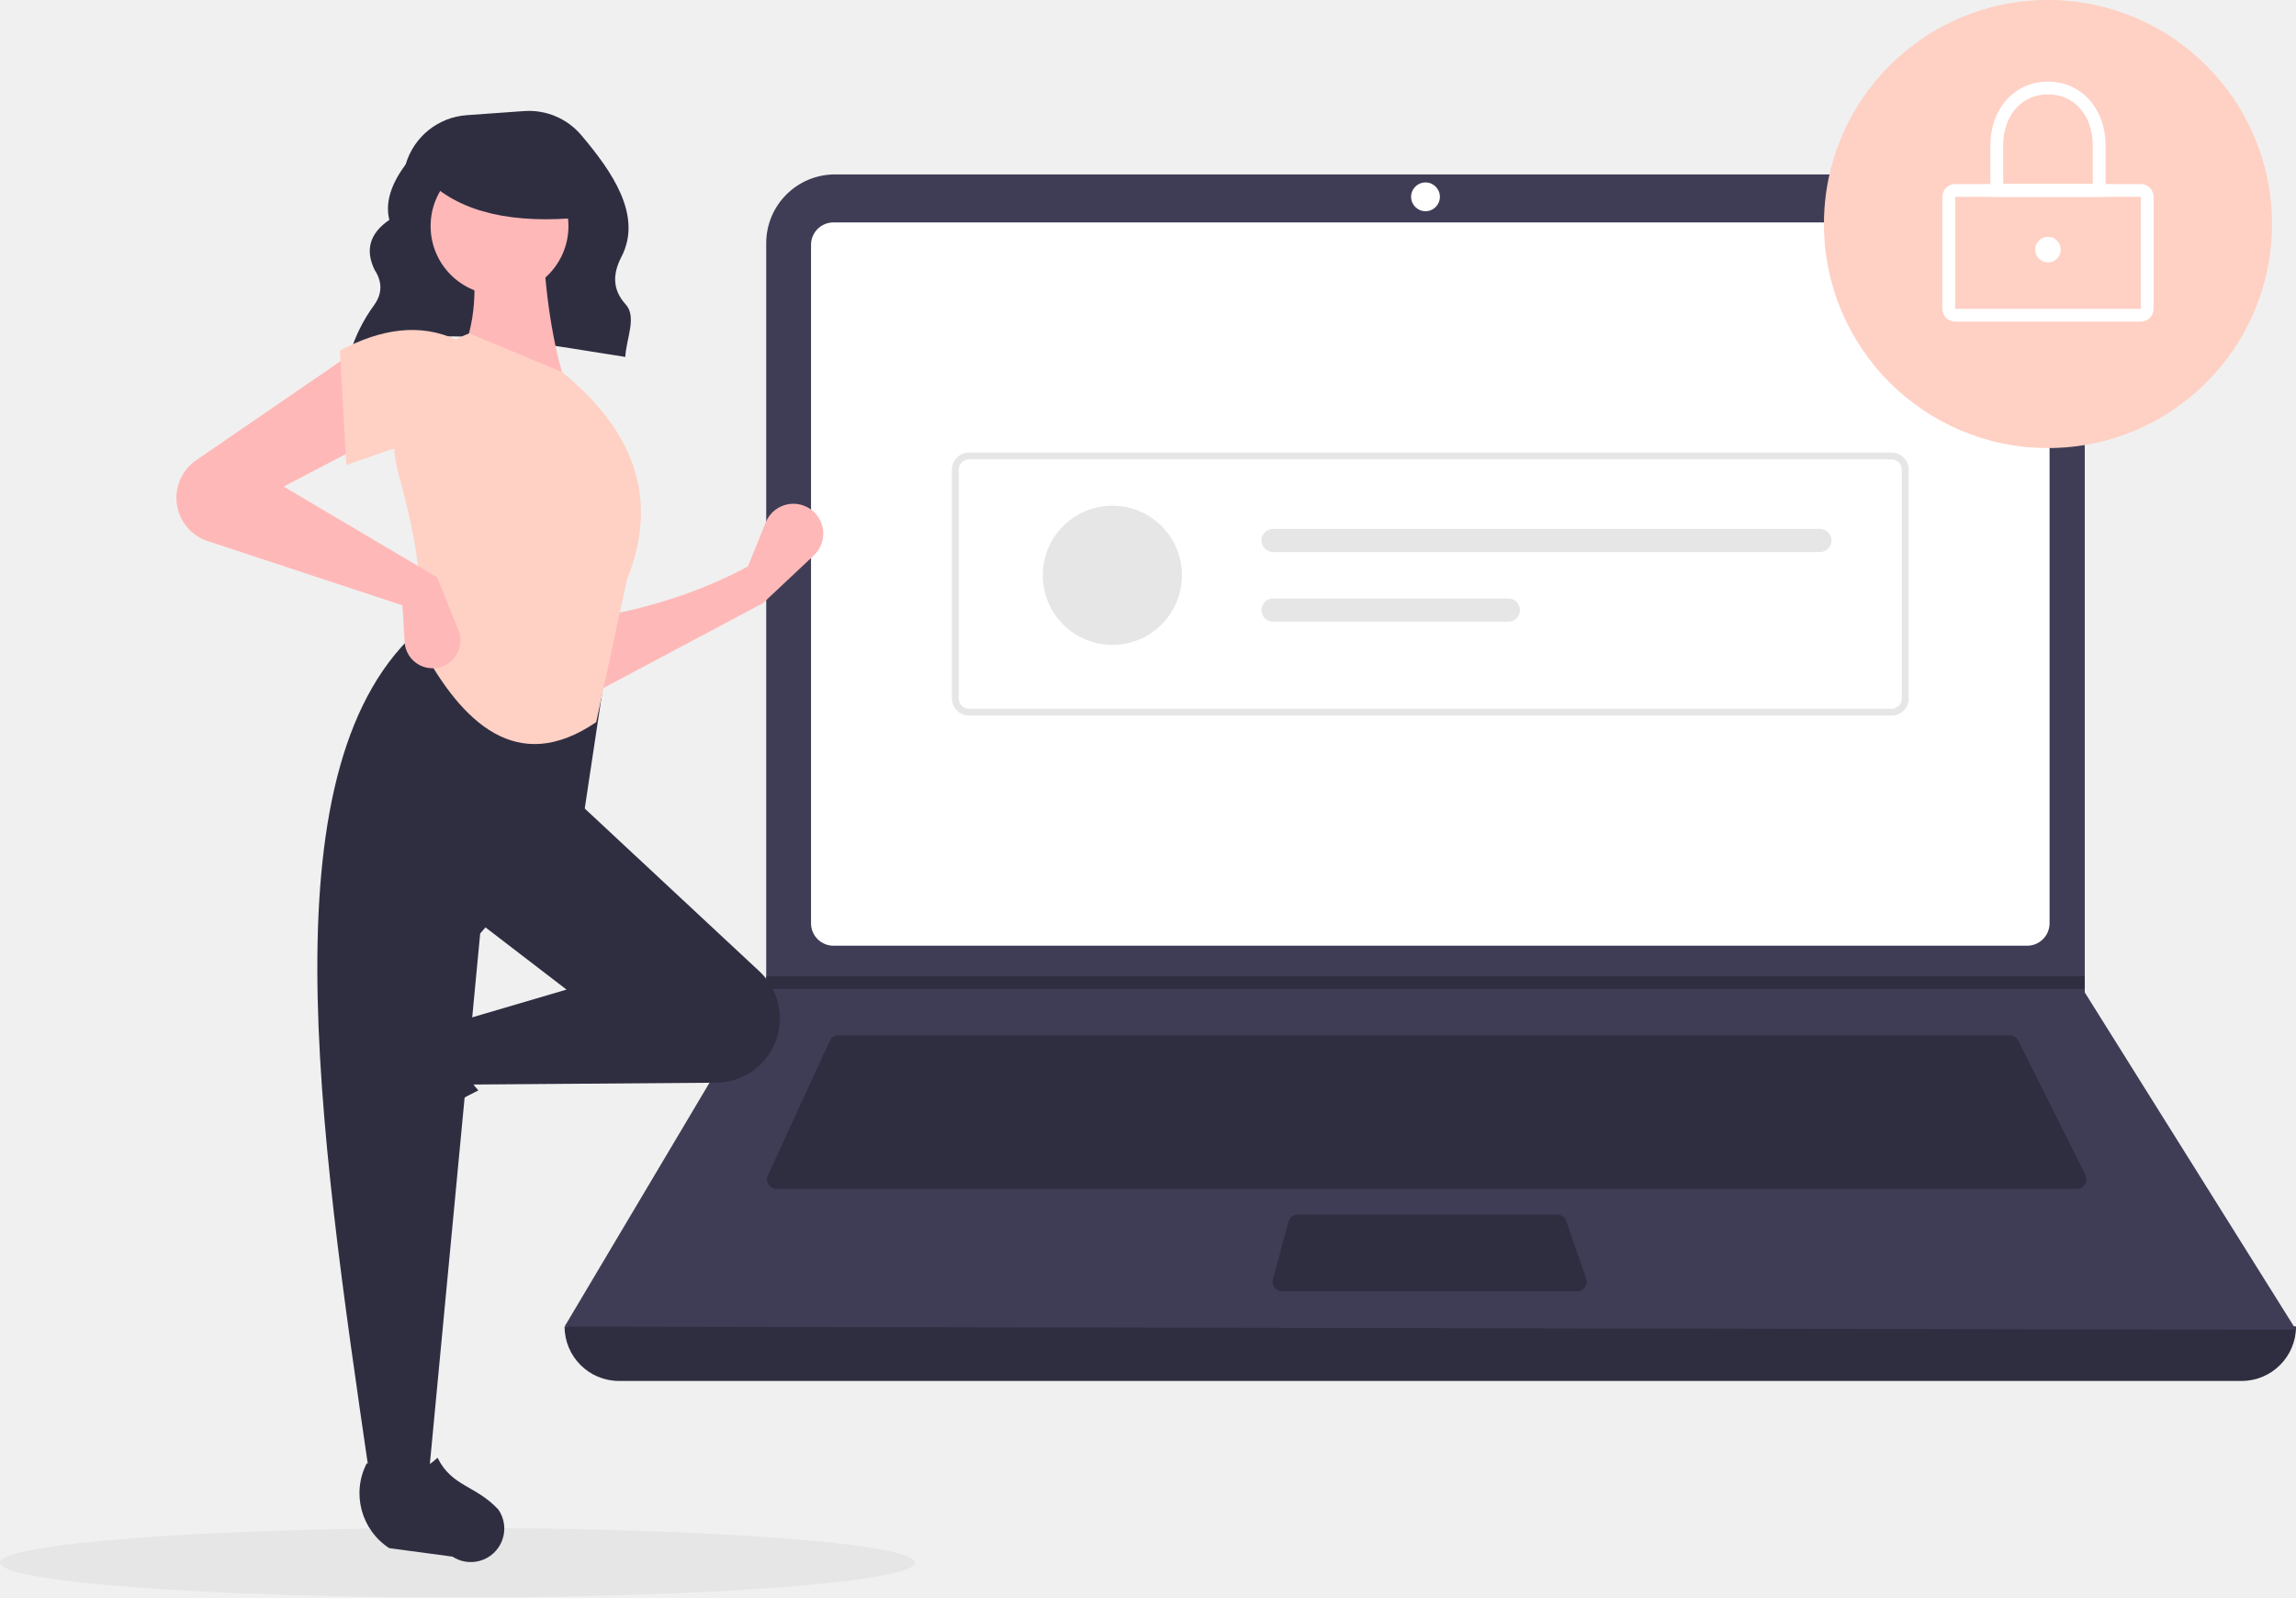
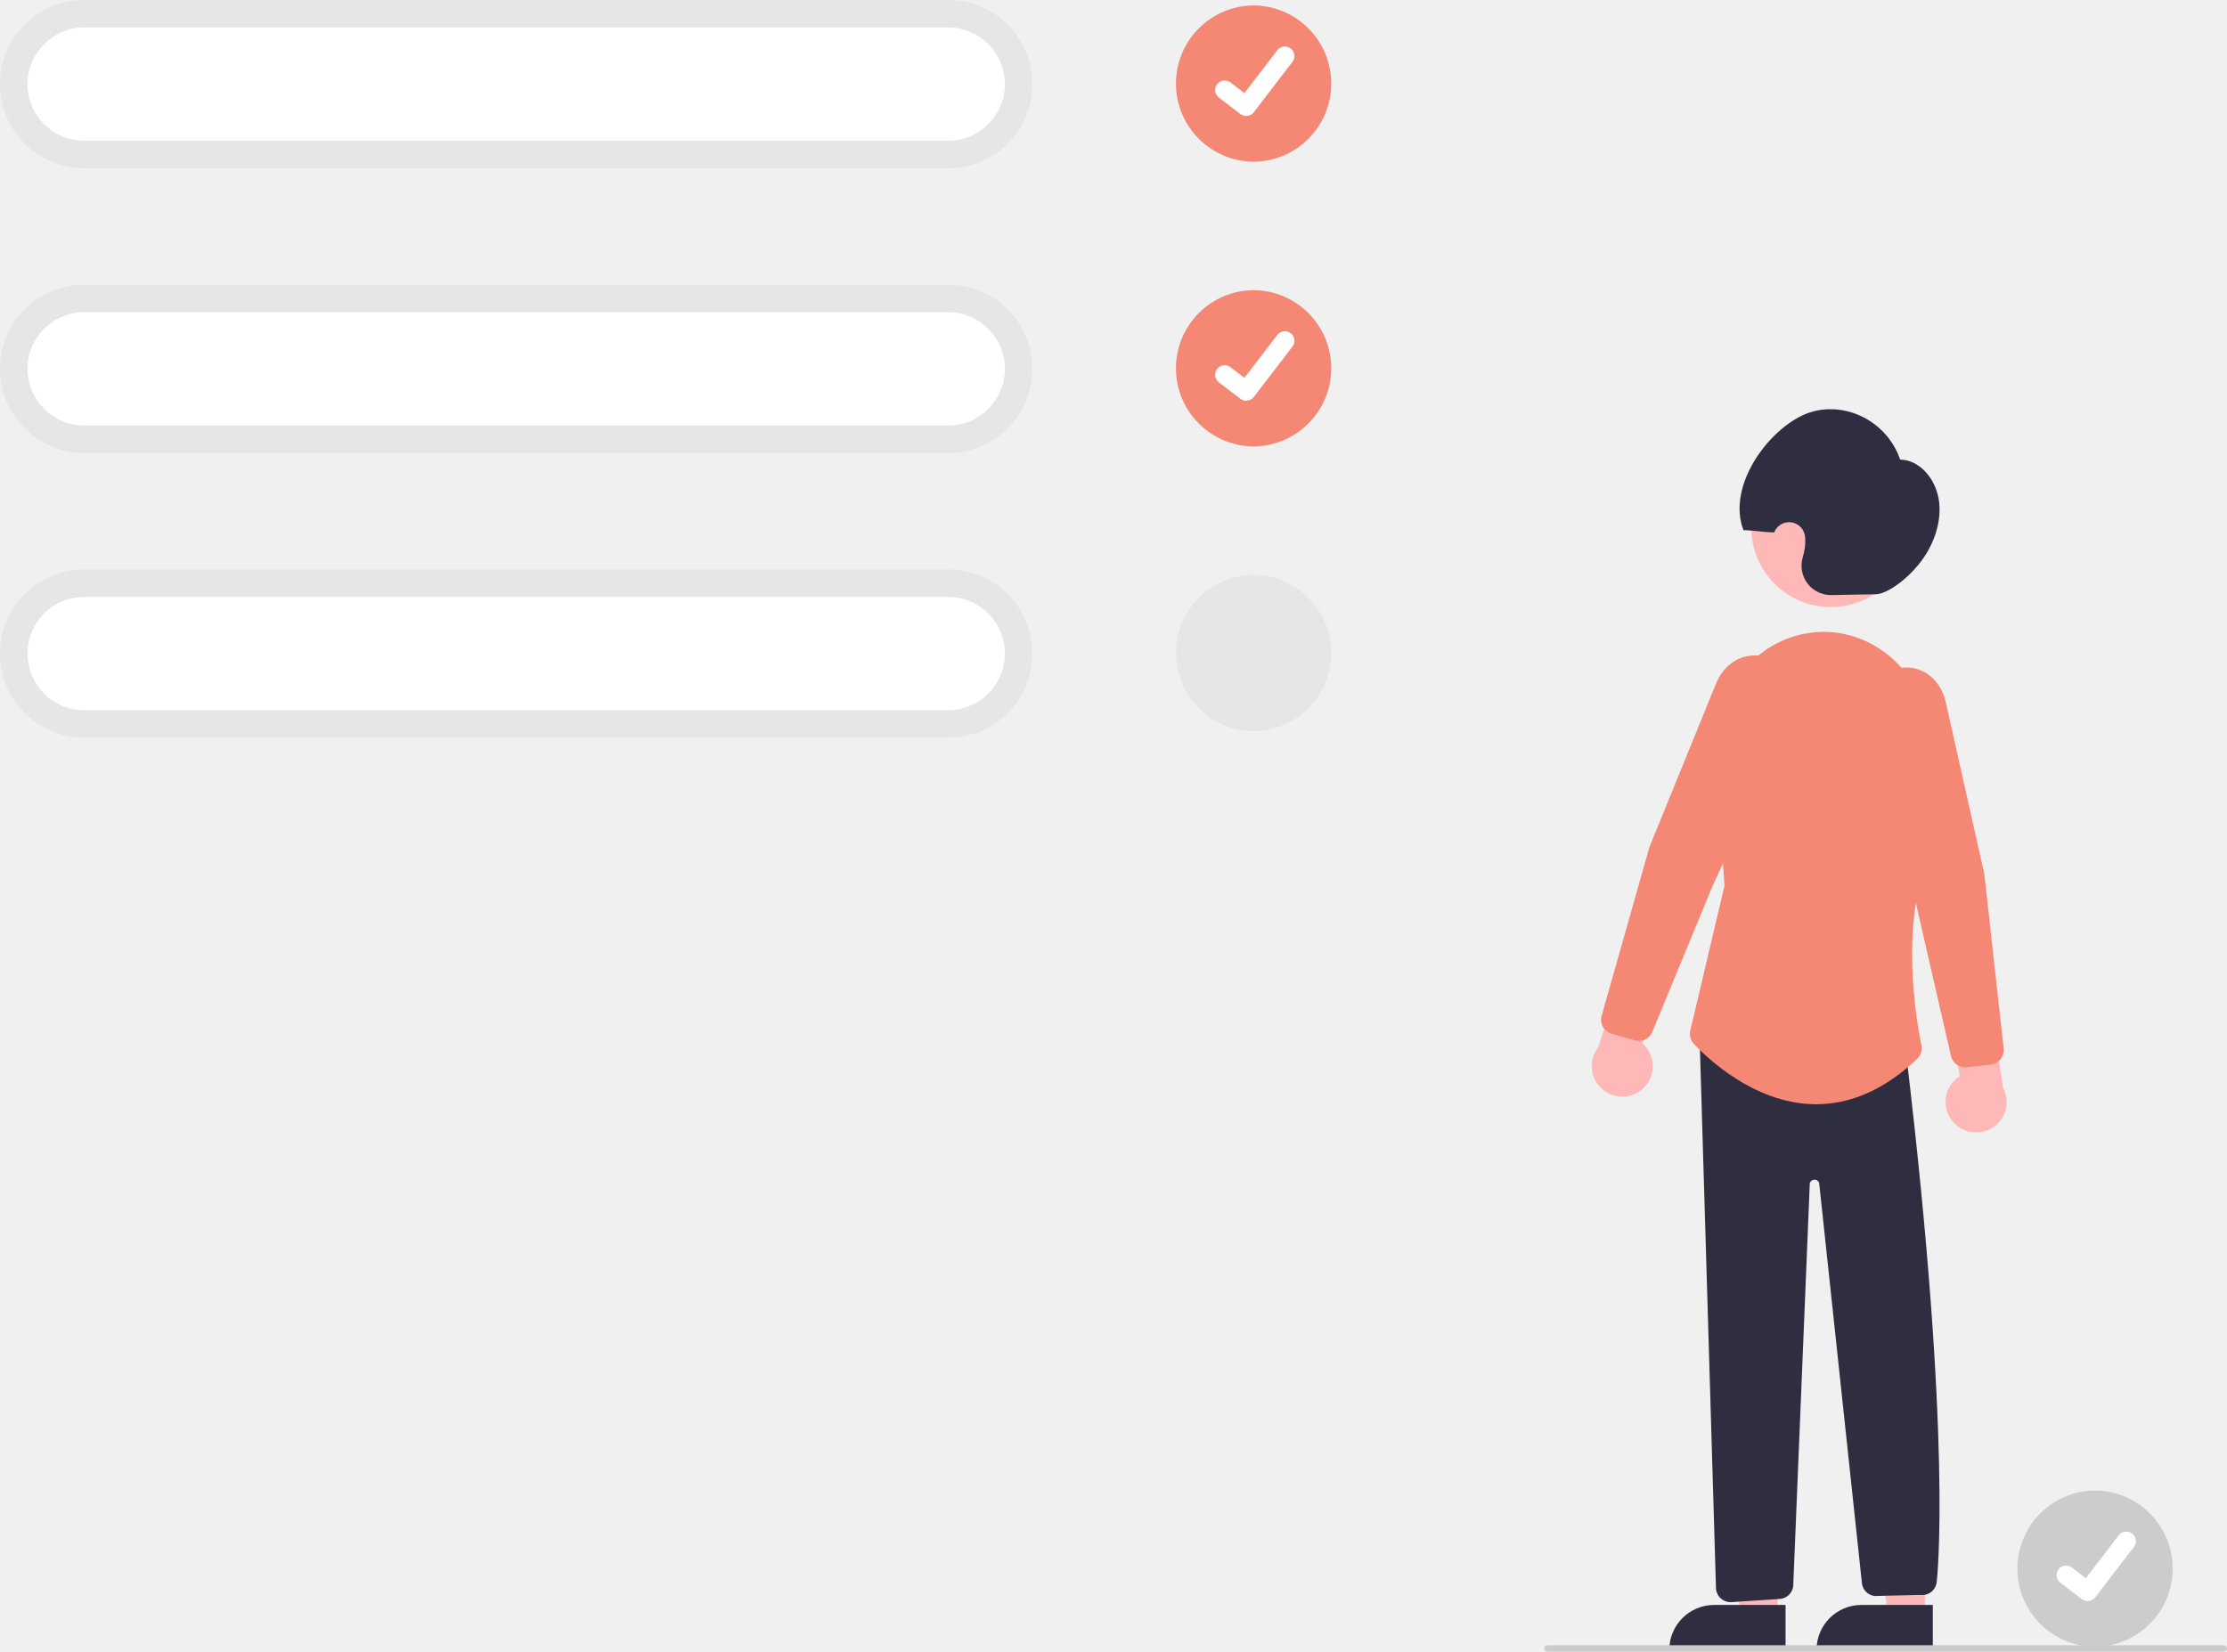
- <svg xmlns="http://www.w3.org/2000/svg" id="a5c16198-98a1-478b-8909-43624583dcf2" data-name="Layer 1" width="793" height="551.732" viewBox="0 0 793 551.732">
-   <ellipse cx="158" cy="539.732" rx="158" ry="12" fill="#e6e6e6" />
-   <path d="M324.272,296.554c27.497-11.695,61.744-4.285,95.191.858.311-6.228,4.084-13.808.132-18.153-4.801-5.279-4.359-10.825-1.47-16.404,7.388-14.265-3.197-29.444-13.884-42.065a23.669,23.669,0,0,0-19.755-8.292l-19.797,1.414A23.709,23.709,0,0,0,343.635,230.859v0c-4.727,6.429-7.257,12.841-5.664,19.219-7.081,4.839-8.27,10.68-5.089,17.264,2.698,4.146,2.669,8.182-.123,12.106a55.891,55.891,0,0,0-8.31,16.506Z" transform="translate(-203.5 -174.1342)" fill="#2f2e41" />
-   <path d="M977.709,651.097H417.291A18.791,18.791,0,0,1,398.5,632.306h0q304.727-35.415,598,0h0A18.791,18.791,0,0,1,977.709,651.097Z" transform="translate(-203.5 -174.1342)" fill="#2f2e41" />
-   <path d="M996.5,633.412l-598-1.105,69.306-116.616.332-.553V258.131a23.752,23.752,0,0,1,23.754-23.754H899.792a23.752,23.752,0,0,1,23.754,23.754V516.906Z" transform="translate(-203.5 -174.1342)" fill="#3f3d56" />
-   <path d="M491.35,250.957a7.746,7.746,0,0,0-7.738,7.738V493.031a7.747,7.747,0,0,0,7.738,7.738H903.65a7.747,7.747,0,0,0,7.738-7.738V258.694a7.747,7.747,0,0,0-7.738-7.738Z" transform="translate(-203.5 -174.1342)" fill="#fff" />
-   <path d="M493.078,531.718a3.325,3.325,0,0,0-3.013,1.93l-21.355,46.425a3.316,3.316,0,0,0,3.012,4.702H920.814a3.316,3.316,0,0,0,2.965-4.799L900.567,533.551a3.299,3.299,0,0,0-2.965-1.833Z" transform="translate(-203.5 -174.1342)" fill="#2f2e41" />
-   <circle cx="492.342" cy="67.98" r="4.974" fill="#fff" />
-   <path d="M651.7,593.619a3.321,3.321,0,0,0-3.202,2.454l-5.357,19.896a3.316,3.316,0,0,0,3.202,4.179h101.874a3.315,3.315,0,0,0,3.133-4.401l-6.887-19.896a3.318,3.318,0,0,0-3.134-2.231Z" transform="translate(-203.5 -174.1342)" fill="#2f2e41" />
-   <polygon points="720.046 337.135 720.046 341.556 264.306 341.556 264.649 341.004 264.649 337.135 720.046 337.135" fill="#2f2e41" />
-   <circle cx="707.335" cy="77.375" r="77.375" fill="#ffd0c4" />
-   <path d="M942.89,285.223H878.779a4.426,4.426,0,0,1-4.421-4.421V242.114a4.426,4.426,0,0,1,4.421-4.421H942.89a4.426,4.426,0,0,1,4.421,4.421v38.688A4.426,4.426,0,0,1,942.89,285.223Zm-64.111-43.109v38.688h64.114L942.89,242.114Z" transform="translate(-203.5 -174.1342)" fill="#fff" />
-   <path d="M930.731,242.114h-39.793V224.428c0-12.81,8.368-22.107,19.896-22.107s19.896,9.297,19.896,22.107Zm-35.372-4.421h30.95V224.428c0-10.413-6.363-17.686-15.475-17.686s-15.475,7.273-15.475,17.686Z" transform="translate(-203.5 -174.1342)" fill="#fff" />
-   <circle cx="707.335" cy="86.218" r="4.421" fill="#fff" />
-   <path d="M856.82,421.284H538.18a5.908,5.908,0,0,1-5.901-5.901V336.342a5.908,5.908,0,0,1,5.901-5.901H856.82a5.908,5.908,0,0,1,5.901,5.901V415.383A5.908,5.908,0,0,1,856.82,421.284Zm-318.64-88.482a3.544,3.544,0,0,0-3.54,3.54V415.383a3.544,3.544,0,0,0,3.54,3.54H856.82a3.544,3.544,0,0,0,3.54-3.54V336.342a3.544,3.544,0,0,0-3.54-3.54Z" transform="translate(-203.5 -174.1342)" fill="#e6e6e6" />
-   <circle cx="384.19" cy="198.695" r="24.036" fill="#e6e6e6" />
-   <path d="M643.203,356.805a4.006,4.006,0,1,0,0,8.012H832.061a4.006,4.006,0,0,0,0-8.012Z" transform="translate(-203.5 -174.1342)" fill="#e6e6e6" />
-   <path d="M643.203,380.842a4.006,4.006,0,1,0,0,8.012H724.469a4.006,4.006,0,1,0,0-8.012Z" transform="translate(-203.5 -174.1342)" fill="#e6e6e6" />
-   <path d="M467.022,382.462,408.119,413.778l-.746-26.096c19.226-3.209,37.517-8.797,54.429-17.895l6.16-15.22a10.318,10.318,0,0,1,17.536-2.678l0,0a10.318,10.318,0,0,1-.908,14.069Z" transform="translate(-203.5 -174.1342)" fill="#ffb8b8" />
-   <path d="M323.098,563.267v0a11.574,11.574,0,0,1,1.469-9.363l12.939-19.858a22.612,22.612,0,0,1,29.335-7.739h0c-5.438,9.256-4.68,17.377,1.878,24.434a117.631,117.631,0,0,0-27.936,19.045A11.574,11.574,0,0,1,323.098,563.267Z" transform="translate(-203.5 -174.1342)" fill="#2f2e41" />
-   <path d="M469.705,537.303l0,0a22.203,22.203,0,0,1-18.871,10.779l-85.96.651-3.728-21.623,38.026-11.184-32.061-24.605L402.154,450.313l63.65,59.324A22.203,22.203,0,0,1,469.705,537.303Z" transform="translate(-203.5 -174.1342)" fill="#2f2e41" />
-   <path d="M351.453,685.179H331.321c-18.075-123.898-36.474-248.142,17.895-294.515l64.122,10.439L405.136,455.532l-35.789,41.008Z" transform="translate(-203.5 -174.1342)" fill="#2f2e41" />
-   <path d="M369.149,713.246h0a11.574,11.574,0,0,1-9.363-1.469l-21.859-2.938a22.612,22.612,0,0,1-7.741-29.335v0c9.257,5.437,17.377,4.679,24.434-1.879,4.986,10.067,13.201,9.453,21.047,17.935A11.574,11.574,0,0,1,369.149,713.246Z" transform="translate(-203.5 -174.1342)" fill="#2f2e41" />
-   <path d="M399.172,307.902l-37.28-8.947c6.192-12.674,6.702-26.776,3.728-41.754l25.351-.746C391.764,275.08,394.167,292.481,399.172,307.902Z" transform="translate(-203.5 -174.1342)" fill="#ffb8b8" />
-   <path d="M409.418,423.552c-27.139,18.493-46.314.633-60.947-26.923,2.033-16.862-1.259-37.041-7.357-58.966a40.138,40.138,0,0,1,24.506-48.401h0l32.061,13.421c27.224,22.19,32.582,46.227,22.368,71.578Z" transform="translate(-203.5 -174.1342)" fill="#ffd0c4" />
-   <path d="M331.321,326.542,301.497,342.2l52.938,31.316,7.366,18.17a9.637,9.637,0,0,1-5.789,12.731h0a9.637,9.637,0,0,1-12.762-8.544l-.745-12.663-67.284-22.204a15.733,15.733,0,0,1-9.873-9.611v0a15.733,15.733,0,0,1,5.903-18.303l54.105-37.118Z" transform="translate(-203.5 -174.1342)" fill="#ffb8b8" />
-   <path d="M361.146,329.524c-12.439-5.451-23.749.47-38.026,5.219l-2.237-39.517c14.176-7.556,27.692-9.593,40.263-3.728Z" transform="translate(-203.5 -174.1342)" fill="#ffd0c4" />
-   <circle cx="172.525" cy="78.093" r="23.802" fill="#ffb8b8" />
-   <path d="M404.5,249.224c-23.566,2.308-41.523-1.546-53-12.52v-8.838h51Z" transform="translate(-203.5 -174.1342)" fill="#2f2e41" />
+ <svg xmlns="http://www.w3.org/2000/svg" id="f9966515-f79a-4354-a0fc-c22822ae3a36" data-name="Layer 1" width="688.134" height="510.5" viewBox="0 0 688.134 510.5">
+   <path d="M903.287,655.431a24.146,24.146,0,0,0-0,48.291h0a24.146,24.146,0,0,0,0-48.291Z" transform="translate(-255.9331 -194.75)" fill="#ccc" />
+   <path id="eddccf5f-d02a-4888-86ae-be237287dc7c" data-name="Path 395" d="M900.996,689.605a2.93,2.93,0,0,1-1.763-.586l-.032-.024-6.64-5.079a2.951,2.951,0,1,1,3.591-4.684l4.301,3.298L910.617,669.271a2.95,2.95,0,0,1,4.135-.546l.001.001-.063.088.065-.088a2.953,2.953,0,0,1,.546,4.136L903.346,688.45a2.951,2.951,0,0,1-2.347,1.151Z" transform="translate(-255.9331 -194.75)" fill="#fff" />
+   <polygon points="594.783 499.316 583.351 499.315 577.915 455.219 594.787 455.221 594.783 499.316" fill="#ffb8b8" />
+   <path d="M575.185,496.048h22.048a0,0,0,0,1,0,0V509.93a0,0,0,0,1,0,0H561.303a0,0,0,0,1,0,0v0A13.882,13.882,0,0,1,575.185,496.048Z" fill="#2f2e41" />
+   <polygon points="549.283 499.316 537.851 499.315 532.415 455.219 549.287 455.221 549.283 499.316" fill="#ffb8b8" />
+   <path d="M529.685,496.048h22.048a0,0,0,0,1,0,0V509.93a0,0,0,0,1,0,0H515.803a0,0,0,0,1,0,0v0A13.882,13.882,0,0,1,529.685,496.048Z" fill="#2f2e41" />
+   <path d="M859.523,541.616a9.377,9.377,0,0,1,1.976-14.242l-3.541-21.133,12.318-5.284,4.581,29.915a9.428,9.428,0,0,1-15.334,10.745Z" transform="translate(-255.9331 -194.75)" fill="#ffb8b8" />
+   <path d="M763.085,531.63a9.377,9.377,0,0,0,.404-14.373l6.984-20.258-11.276-7.246-9.46,28.747A9.428,9.428,0,0,0,763.085,531.63Z" transform="translate(-255.9331 -194.75)" fill="#ffb8b8" />
+   <circle cx="565.702" cy="163.08" r="24.561" fill="#ffb8b8" />
+   <path d="M762.326,516.474a4.502,4.502,0,0,1-1.245-.176l-7.159-2.055a4.508,4.508,0,0,1-3.088-5.551l14.774-52.162,20.602-50.575c2.049-5.028,6.329-8.325,11.17-8.605a11.446,11.446,0,0,1,10.778,6.277h0a15.621,15.621,0,0,1,.357,13.771l-23.417,51.21-18.616,45.084A4.498,4.498,0,0,1,762.326,516.474Z" transform="translate(-255.9331 -194.75)" fill="#f58775" />
+   <path d="M835.495,378.427l-13.647.243a9.074,9.074,0,0,1-8.896-11.59,21.127,21.127,0,0,0,.656-3.013,15.225,15.225,0,0,0,.09-3.354,4.952,4.952,0,0,0-9.554-1.408v0c-2.295.033-7.183-.715-9.478-.683-4.872-12.49,5.745-28.833,17.174-34.972,11.651-6.258,26.775.109,31.241,13.152,6.198.111,11.235,6.225,12.033,13.106s-2.032,14.067-6.363,19.342S838.734,378.369,835.495,378.427Z" transform="translate(-255.9331 -194.75)" fill="#2f2e41" />
+   <path d="M790.637,689.949a4.515,4.515,0,0,1-4.461-4.01L781.113,515.704l63.787,4.541.049.41c14.415,120.663,9.487,162.432,9.436,162.839a4.498,4.498,0,0,1-5.075,4.203l-14.097.338a4.498,4.498,0,0,1-3.989-4.296L818.052,560.439a1.406,1.406,0,0,0-1.466-1.056,1.463,1.463,0,0,0-1.439,1.177l-5.089,123.704a4.481,4.481,0,0,1-4.041,4.67l-14.932.993A4.459,4.459,0,0,1,790.637,689.949Z" transform="translate(-255.9331 -194.75)" fill="#2f2e41" />
+   <path d="M817.106,536.045c-.382,0-.762-.006-1.145-.018-18.342-.552-32.692-14.429-36.653-18.669a4.478,4.478,0,0,1-1.081-4.097l10.581-44.764-2.807-38.917a38.369,38.369,0,0,1,10.506-29.633,31.663,31.663,0,0,1,24.386-9.866c17.855.852,31.941,16.812,32.069,36.333.198,30.235-.693,32.312-.985,32.995-8.911,20.797-4.044,49.989-2.34,58.441a4.516,4.516,0,0,1-1.337,4.188C838.499,531.335,828.009,536.044,817.106,536.045Z" transform="translate(-255.9331 -194.75)" fill="#f58775" />
+   <path d="M863.171,524.666a4.497,4.497,0,0,1-4.38-3.494L847.874,473.615l-14.631-54.357a15.621,15.621,0,0,1,2.627-13.522,11.456,11.456,0,0,1,11.667-4.41c4.729,1.076,8.405,5.035,9.595,10.333l11.955,53.229,5.962,53.941a4.509,4.509,0,0,1-3.963,4.965l-7.4.844A4.487,4.487,0,0,1,863.171,524.666Z" transform="translate(-255.9331 -194.75)" fill="#f58775" />
+   <path d="M548.933,246.75h-267a26,26,0,0,1,0-52h267a26,26,0,0,1,0,52Z" transform="translate(-255.9331 -194.75)" fill="#e6e6e6" />
+   <path d="M281.933,203.25a17.5,17.5,0,0,0,0,35h267a17.5,17.5,0,0,0,0-35Z" transform="translate(-255.9331 -194.75)" fill="#fff" />
+   <path d="M643.287,196.431a24.146,24.146,0,0,0-0,48.291h0a24.146,24.146,0,0,0,0-48.291Z" transform="translate(-255.9331 -194.75)" fill="#f58775" />
+   <path id="ad0a0ef9-b94e-459b-a18b-5e864c4f85bd" data-name="Path 395" d="M640.996,230.605a2.93,2.93,0,0,1-1.763-.586l-.032-.024-6.64-5.079a2.951,2.951,0,1,1,3.591-4.684l4.301,3.298,10.163-13.259a2.95,2.95,0,0,1,4.135-.546l.001.001-.063.088.065-.088a2.953,2.953,0,0,1,.546,4.136L643.346,229.45a2.951,2.951,0,0,1-2.347,1.151Z" transform="translate(-255.9331 -194.75)" fill="#fff" />
+   <path d="M548.933,334.75h-267a26,26,0,0,1,0-52h267a26,26,0,0,1,0,52Z" transform="translate(-255.9331 -194.75)" fill="#e6e6e6" />
+   <path d="M281.933,291.25a17.5,17.5,0,0,0,0,35h267a17.5,17.5,0,0,0,0-35Z" transform="translate(-255.9331 -194.75)" fill="#fff" />
+   <path d="M643.287,284.431a24.146,24.146,0,0,0-0,48.291h0a24.146,24.146,0,0,0,0-48.291Z" transform="translate(-255.9331 -194.75)" fill="#f58775" />
+   <path id="b52aca83-db19-4a50-956a-5cae2a617b83" data-name="Path 395" d="M640.996,318.605a2.93,2.93,0,0,1-1.763-.586l-.032-.024-6.64-5.079a2.951,2.951,0,1,1,3.591-4.684l4.301,3.298,10.163-13.259a2.95,2.95,0,0,1,4.135-.546l.001.001-.063.088.065-.088a2.953,2.953,0,0,1,.546,4.136L643.346,317.45a2.951,2.951,0,0,1-2.347,1.151Z" transform="translate(-255.9331 -194.75)" fill="#fff" />
+   <path d="M548.933,422.75h-267a26,26,0,0,1,0-52h267a26,26,0,0,1,0,52Z" transform="translate(-255.9331 -194.75)" fill="#e6e6e6" />
+   <path d="M281.933,379.25a17.5,17.5,0,0,0,0,35h267a17.5,17.5,0,0,0,0-35Z" transform="translate(-255.9331 -194.75)" fill="#fff" />
+   <path d="M643.287,372.431a24.146,24.146,0,0,0-0,48.291h0a24.146,24.146,0,0,0,0-48.291Z" transform="translate(-255.9331 -194.75)" fill="#e6e6e6" />
+   <path d="M943.067,705.25h-209a1,1,0,0,1,0-2h209a1,1,0,0,1,0,2Z" transform="translate(-255.9331 -194.75)" fill="#ccc" />
</svg>
